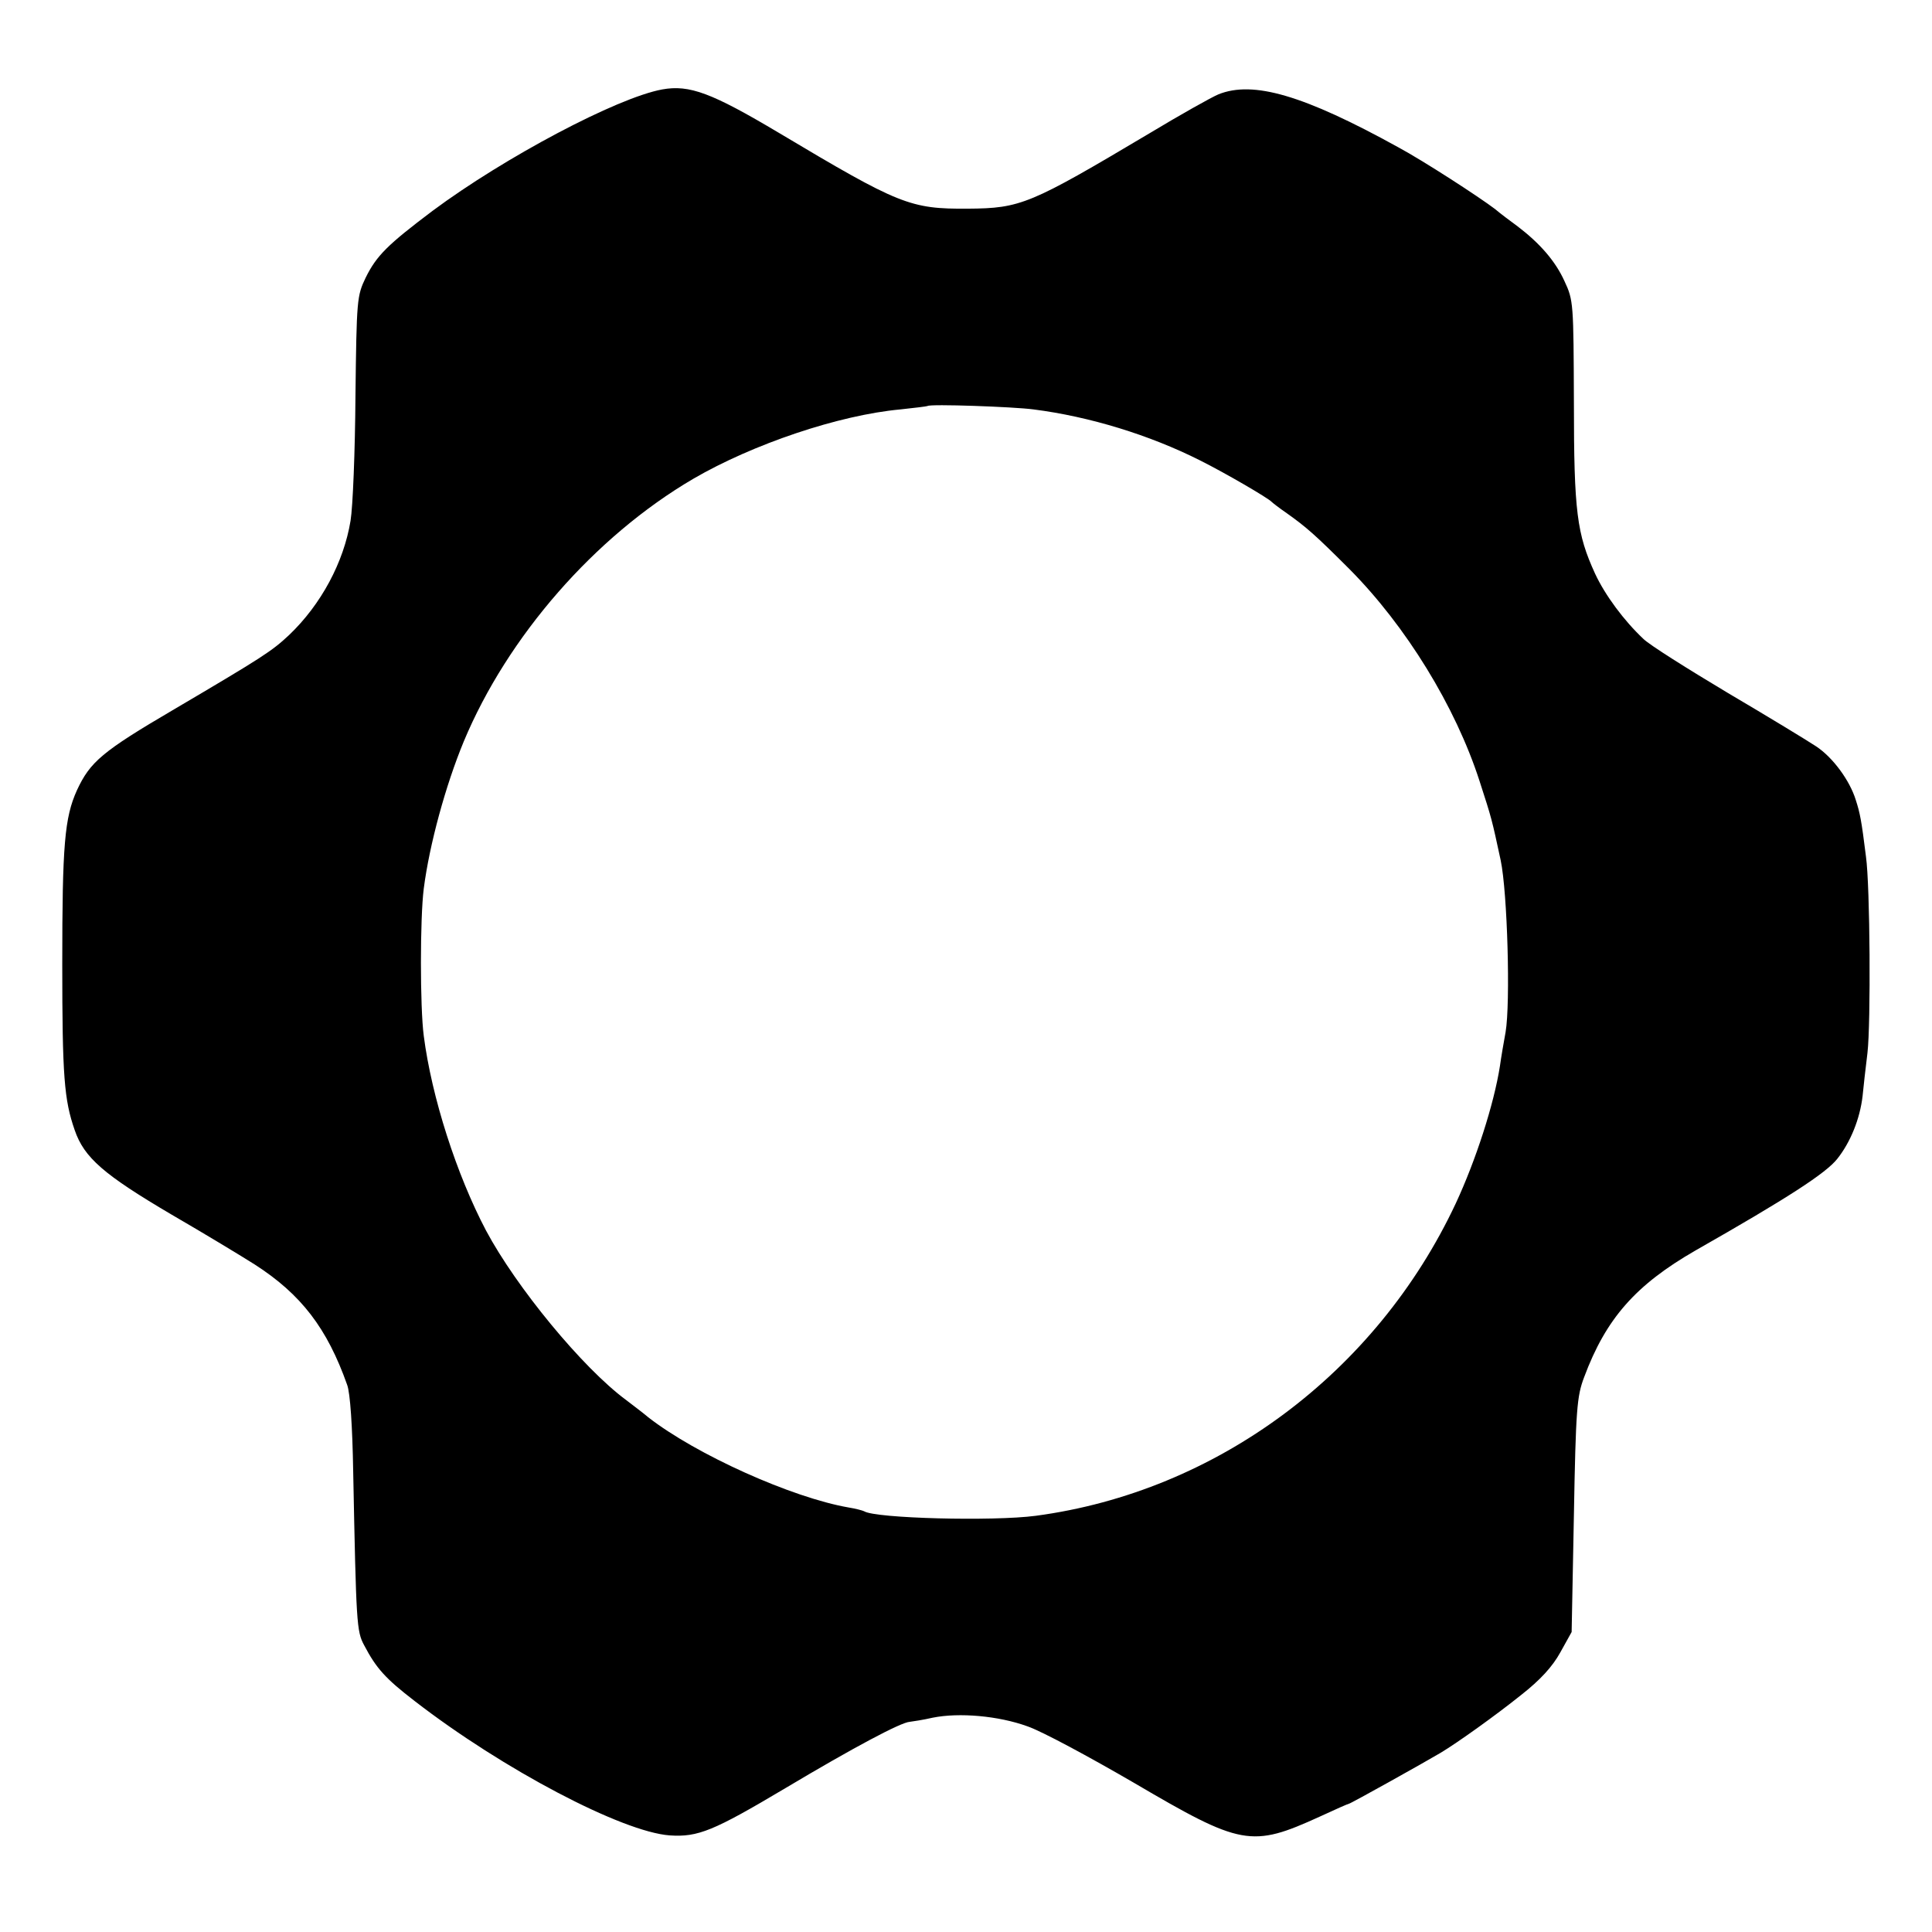
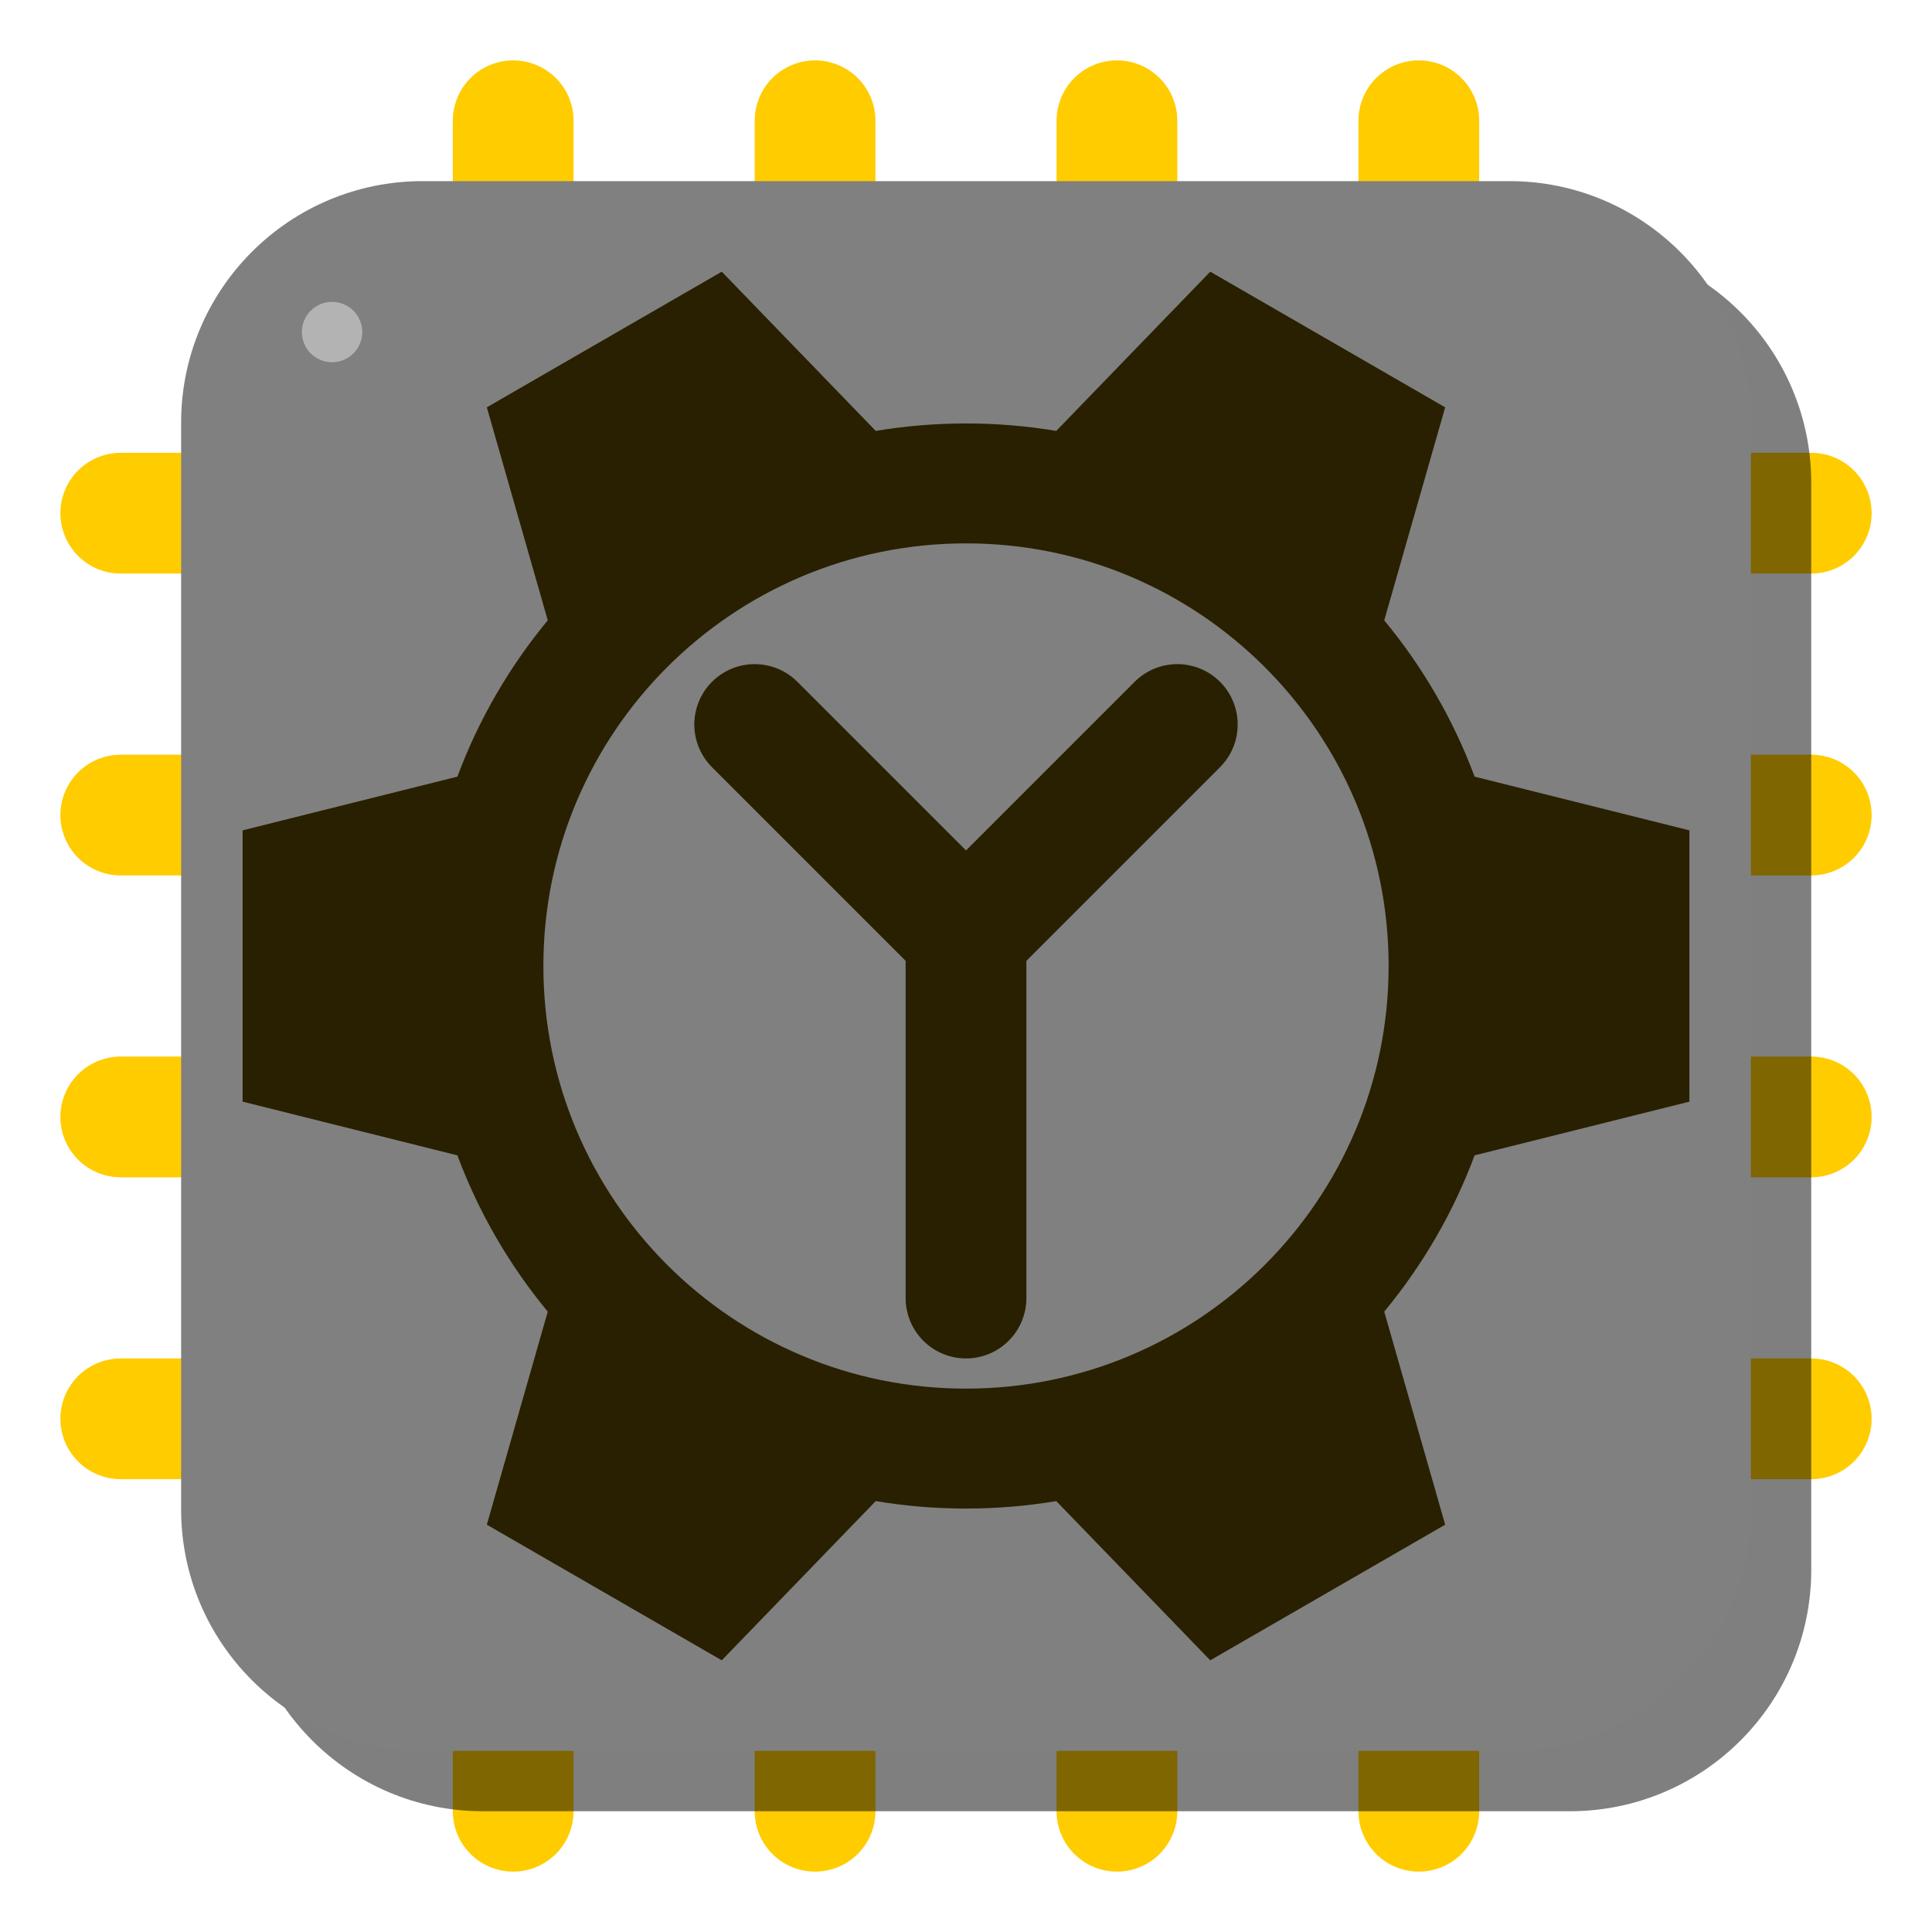
- <svg xmlns="http://www.w3.org/2000/svg" version="1.0" width="512pt" height="512pt" viewBox="0 0 512 512" preserveAspectRatio="xMidYMid meet">
-   <g transform="translate(0,512) scale(0.1,-0.1)" fill="#000000" stroke="none">
-     <path d="M1755 4883 c-120 -22 -418 -180 -609 -322 -118 -89 -148 -118 -177 -177 -23 -48 -24 -57 -27 -314 -1 -146 -7 -294 -13 -330 -18 -110 -78 -222 -163 -303 -46 -43 -69 -58 -305 -197 -191 -112 -222 -139 -257 -214 -33 -73 -39 -145 -39 -461 0 -297 5 -360 33 -440 25 -73 77 -118 257 -224 88 -51 187 -111 220 -132 123 -79 192 -169 245 -319 8 -21 14 -110 16 -230 8 -403 9 -423 29 -460 32 -61 56 -88 134 -148 234 -181 550 -347 676 -356 75 -5 116 12 306 125 181 108 307 175 330 176 8 1 35 5 61 11 70 14 174 5 251 -23 38 -13 164 -81 281 -149 286 -168 312 -173 494 -90 41 19 75 34 77 34 4 0 201 110 243 135 45 27 147 100 213 153 51 40 83 75 104 113 l30 54 6 310 c5 280 8 315 27 365 58 156 137 245 295 336 246 140 346 205 376 243 35 44 60 106 67 166 2 22 8 74 13 115 9 78 7 442 -4 520 -12 97 -16 116 -27 150 -16 52 -61 113 -105 142 -21 14 -126 78 -233 141 -107 64 -209 128 -225 144 -51 48 -101 115 -128 173 -48 105 -56 163 -56 454 -1 262 -1 270 -25 321 -24 53 -65 100 -124 145 -19 14 -46 34 -60 46 -42 32 -190 128 -257 164 -250 138 -384 177 -476 140 -19 -8 -101 -54 -184 -104 -316 -188 -340 -198 -480 -199 -153 -1 -181 10 -501 201 -178 106 -237 128 -309 115z m984 -848 c149 -19 308 -68 441 -135 68 -34 181 -100 190 -110 3 -3 21 -17 40 -30 52 -37 75 -57 166 -148 150 -151 281 -364 345 -562 33 -102 32 -99 56 -210 18 -86 26 -378 13 -455 -5 -27 -12 -68 -15 -90 -16 -102 -64 -250 -117 -364 -211 -450 -634 -764 -1113 -828 -113 -15 -425 -7 -455 12 -4 2 -22 7 -41 10 -150 26 -404 140 -531 239 -14 12 -41 32 -59 46 -115 85 -291 299 -371 449 -78 148 -144 353 -165 516 -10 76 -10 311 0 390 15 117 58 274 106 390 116 278 347 543 608 696 158 92 386 169 549 184 38 4 70 8 72 9 5 6 229 -2 281 -9z" />
+ <svg xmlns="http://www.w3.org/2000/svg" width="128" height="128" viewBox="0 0 128 128" version="1.1" id="svg1" xml:space="preserve">
+   <defs id="defs1" />
+   <g id="layer1">
+     <g id="icon">
+       <g id="chip" style="stroke-width:0;stroke-dasharray:none">
+         <path style="fill:none;stroke:#ffcc00;stroke-width:8;stroke-linecap:round;stroke-dasharray:none;paint-order:stroke fill markers" d="m 34,8 v 8" id="pin1" />
+         <path style="fill:none;stroke:#ffcc00;stroke-width:8;stroke-linecap:round;stroke-dasharray:none;paint-order:stroke fill markers" d="M 54,8 V 16" id="pin2" />
+         <path style="fill:none;stroke:#ffcc00;stroke-width:8;stroke-linecap:round;stroke-dasharray:none;paint-order:stroke fill markers" d="M 74,8 V 16" id="pin3" />
+         <path style="fill:none;stroke:#ffcc00;stroke-width:8;stroke-linecap:round;stroke-dasharray:none;paint-order:stroke fill markers" d="m 94,8 v 8" id="pin4" />
+         <path style="fill:none;stroke:#ffcc00;stroke-width:8;stroke-linecap:round;stroke-dasharray:none;paint-order:stroke fill markers" d="m 120,34 h -8" id="pin5" />
+         <path style="fill:none;stroke:#ffcc00;stroke-width:8;stroke-linecap:round;stroke-dasharray:none;paint-order:stroke fill markers" d="m 120,54 h -8" id="pin6" />
+         <path style="fill:none;stroke:#ffcc00;stroke-width:8;stroke-linecap:round;stroke-dasharray:none;paint-order:stroke fill markers" d="m 120,74 h -8" id="pin7" />
+         <path style="fill:none;stroke:#ffcc00;stroke-width:8;stroke-linecap:round;stroke-dasharray:none;paint-order:stroke fill markers" d="m 120,94 h -8" id="pin8" />
+         <path style="fill:none;stroke:#ffcc00;stroke-width:8;stroke-linecap:round;stroke-dasharray:none;paint-order:stroke fill markers" d="m 94,112 v 8" id="pin9" />
+         <path style="fill:none;stroke:#ffcc00;stroke-width:8;stroke-linecap:round;stroke-dasharray:none;paint-order:stroke fill markers" d="m 74,112 v 8" id="pin10" />
+         <path style="fill:none;stroke:#ffcc00;stroke-width:8;stroke-linecap:round;stroke-dasharray:none;paint-order:stroke fill markers" d="m 54,112 v 8" id="pin11" />
+         <path style="fill:none;stroke:#ffcc00;stroke-width:8;stroke-linecap:round;stroke-dasharray:none;paint-order:stroke fill markers" d="m 34,112 v 8" id="pin12" />
+         <path style="fill:none;stroke:#ffcc00;stroke-width:8;stroke-linecap:round;stroke-dasharray:none;paint-order:stroke fill markers" d="M 16,94 H 8" id="pin13" />
+         <path style="fill:none;stroke:#ffcc00;stroke-width:8;stroke-linecap:round;stroke-dasharray:none;paint-order:stroke fill markers" d="M 16,74 H 8" id="pin14" />
+         <path style="fill:none;stroke:#ffcc00;stroke-width:8;stroke-linecap:round;stroke-dasharray:none;paint-order:stroke fill markers" d="M 16,54 H 8" id="pin15" />
+         <path style="fill:none;stroke:#ffcc00;stroke-width:8;stroke-linecap:round;stroke-dasharray:none;paint-order:stroke fill markers" d="M 16,34 H 8" id="pin16" />
+         <rect style="fill:#000000;fill-opacity:0.5;stroke-width:0;stroke-dasharray:none" id="shadow" width="104" height="104" x="16" y="16" rx="16" ry="16" />
+         <rect style="fill:#808080;stroke-width:0;stroke-dasharray:none" id="package" width="104" height="104" x="12" y="12" rx="16" ry="16" />
+         <circle style="fill:#b3b3b3;fill-opacity:1;stroke:none;stroke-width:8;stroke-linecap:round;stroke-dasharray:none;paint-order:stroke fill markers" id="dot" cx="22" cy="22" r="2" />
+       </g>
+       <path id="cog" style="display:inline;fill:#282000;fill-opacity:1;stroke:none;stroke-width:8;stroke-dasharray:none;paint-order:stroke fill markers" d="m 47.818,18 -15.564,8.986 4.037,14.113 c -2.536,3.065 -4.574,6.559 -5.988,10.355 l -14.23,3.559 v 17.973 l 14.23,3.559 c 1.414,3.796 3.452,7.289 5.988,10.354 L 32.254,101.014 47.818,110 58.02,99.451 c 1.945,0.326 3.943,0.494 5.98,0.494 2.038,0 4.035,-0.168 5.98,-0.494 L 80.182,110 95.746,101.014 91.709,86.898 c 2.536,-3.065 4.574,-6.557 5.988,-10.354 L 111.928,72.986 V 55.014 L 97.697,51.455 C 96.283,47.658 94.245,44.165 91.709,41.1 L 95.746,26.986 80.182,18 69.98,28.549 c -1.945,-0.326 -3.943,-0.494 -5.98,-0.494 -2.038,0 -4.035,0.168 -5.98,0.494 z M 64,36 A 28,28 0 0 1 92,64 28,28 0 0 1 64,92 28,28 0 0 1 36,64 28,28 0 0 1 64,36 Z" />
+       <path id="Y" style="fill:none;stroke:#282000;stroke-width:8;stroke-linecap:round;stroke-dasharray:none" d="M 64,62 50,48 m 14,38 4e-6,-24 m -4e-6,0 14,-14 m -14,38 -4e-6,-24" />
+     </g>
  </g>
</svg>
